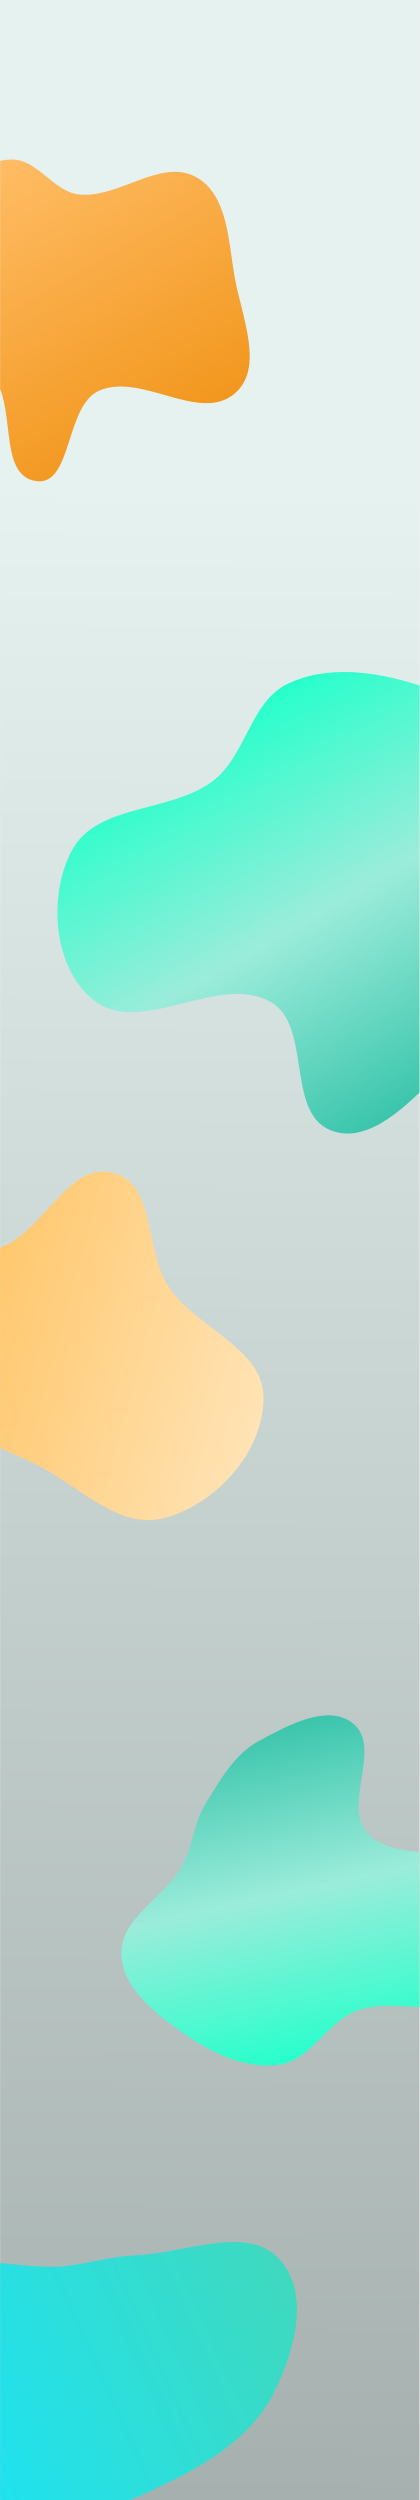
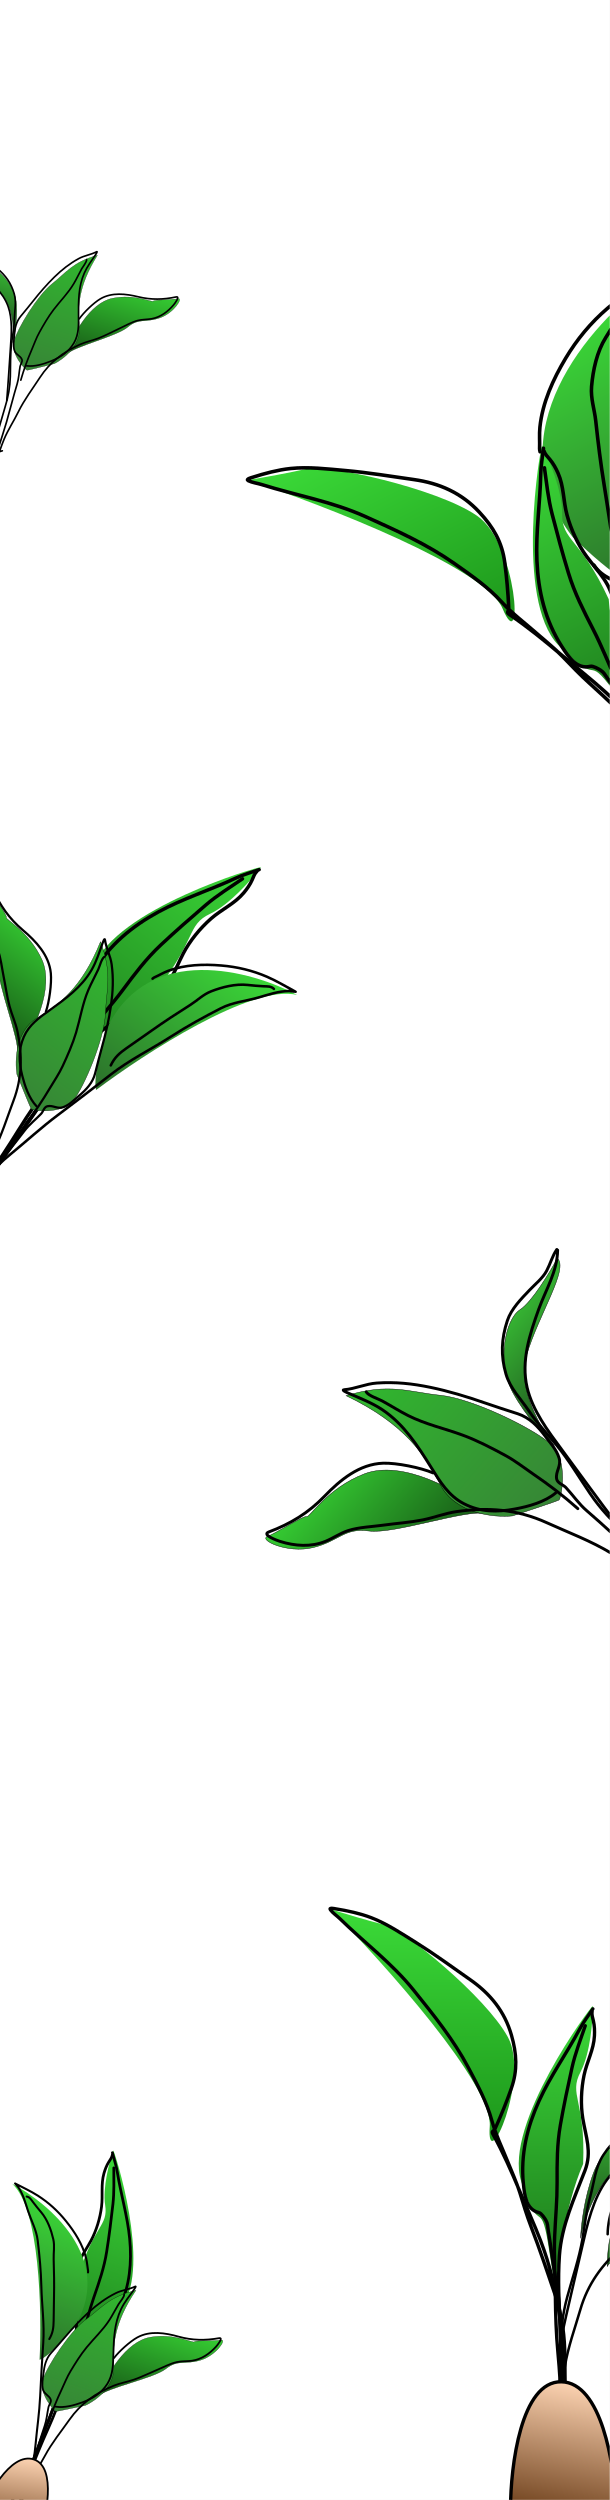
- <svg xmlns="http://www.w3.org/2000/svg" width="1442" height="8592" viewBox="0 0 1442 8592" fill="none">
-   <g id="Frame 34" clip-path="url(#clip0_61_839)">
-     <rect width="1441.07" height="8592" transform="translate(0.46582)" fill="url(#paint0_linear_61_839)" />
-     <path id="Vector" fill-rule="evenodd" clip-rule="evenodd" d="M953.581 7757.67C1067.27 7870.5 1017 8071.35 941.913 8222.61C869.35 8368.79 720.923 8463.83 566.144 8538.15C405.048 8615.5 228.104 8689.26 64.449 8643.93C-103.319 8597.46 -208.688 8456.46 -271.488 8306.14C-332.735 8159.53 -393.638 7965.59 -271.641 7839.43C-150.773 7714.45 56.32 7808.34 230.07 7787.49C312.211 7777.63 384.426 7754.22 466.565 7750.84C636.063 7743.85 843.081 7648 953.581 7757.67Z" fill="url(#paint1_linear_61_839)" />
-     <path id="Vector_2" fill-rule="evenodd" clip-rule="evenodd" d="M890.705 5982.74C989.541 5929.45 1130.25 5852.2 1215.66 5925.1C1313.73 6008.81 1174.92 6207.5 1263.65 6301.06C1373.58 6416.98 1618.81 6315.36 1710.09 6446.48C1789.18 6560.08 1744.21 6752.1 1644.39 6847.98C1540.97 6947.34 1362.33 6861.29 1227.48 6910.08C1122.96 6947.89 1069.01 7081.3 958.836 7096C843.136 7111.43 728.152 7056.63 632.716 6989.4C535.503 6920.92 418.695 6833.26 417.048 6714.35C415.327 6590.16 563.94 6522.47 624.746 6414.19C662.913 6346.22 665.014 6266.28 705.918 6199.93C756.829 6117.34 805.312 6028.78 890.705 5982.74Z" fill="url(#paint2_linear_61_839)" />
-     <path id="Vector_3" fill-rule="evenodd" clip-rule="evenodd" d="M1509.51 3685.67C1409.42 3789.67 1267.48 3939.44 1134.33 3883.7C981.437 3819.7 1073.42 3522.03 928.106 3442.3C748.061 3343.52 487.732 3564.12 324.557 3439.42C183.186 3331.38 162.91 3078.67 247.481 2922.15C335.118 2759.96 587.54 2795.21 733.485 2682.59C846.597 2595.31 860.303 2410.83 989.404 2349.63C1124.98 2285.35 1287.23 2307.33 1430.43 2352.18C1576.29 2397.88 1753.67 2459.37 1802.33 2604.28C1853.15 2755.63 1697.79 2896.79 1665.83 3053.19C1645.77 3151.36 1674.55 3250.04 1650.51 3347.32C1620.59 3468.39 1595.98 3595.82 1509.51 3685.67Z" fill="url(#paint3_linear_61_839)" />
-     <path id="Vector_4" fill-rule="evenodd" clip-rule="evenodd" d="M905.75 4807.02C903.256 4990.65 745.702 5166.18 568.915 5216.24C406.392 5262.26 270.419 5103.59 118.364 5029.97C11.31 4978.14 -98.121 4944.1 -176.982 4855.09C-281.604 4737 -444.944 4602.43 -392.037 4453.89C-338.781 4304.37 -109.932 4350.26 29.729 4274.72C162.416 4202.96 244.516 3991.62 390.251 4030.78C535.923 4069.92 496.273 4296.87 579.693 4422.49C676.334 4568.01 908.121 4632.41 905.75 4807.02Z" fill="url(#paint4_linear_61_839)" />
-     <path id="Vector_5" fill-rule="evenodd" clip-rule="evenodd" d="M340.718 1342.68C222.396 1394.59 249.586 1674.28 122.118 1653.22C-13.718 1630.77 64.433 1375.32 -35.394 1280.53C-112.401 1207.41 -268.97 1292.63 -340.394 1214.05C-408.656 1138.95 -391.963 1014.95 -365.958 916.842C-340.81 821.963 -271.786 747.481 -199.208 681.382C-130.581 618.881 -53.905 550.677 38.879 548.147C128.442 545.704 183.879 660.086 273.077 668.501C409.868 681.405 551.247 543.081 672.374 607.909C783.797 667.544 784.565 829.759 806.806 954.159C830.707 1087.84 909.98 1266.35 805.646 1353.32C684.104 1454.63 485.616 1279.11 340.718 1342.68Z" fill="url(#paint5_linear_61_839)" />
+ <svg xmlns="http://www.w3.org/2000/svg" width="1280" height="5248" viewBox="0 0 1280 5248" fill="none">
+   <g id="bg-desktop" clip-path="url(#clip0_74_1470)">
+     <rect width="1280" height="5247.73" fill="white" />
+     <path id="Vector 1142" d="M1274.69 4758.09C1274.2 4696.64 1297.09 4588.71 1358.19 4555.6C1418.45 4522.94 1477.99 4533.1 1478.72 4528.02C1479.44 4522.94 1533.9 4506.98 1548.42 4498.99C1562.94 4491.01 1549.15 4543.99 1512.12 4570.84C1475.09 4597.7 1451.13 4588.99 1427.89 4625.27C1404.66 4661.56 1289.93 4728.33 1274.69 4758.09Z" fill="url(#paint0_linear_74_1470)" stroke="black" stroke-width="0.887" />
+     <path id="Vector 1129" d="M1521.27 4447.62C1488.75 4454.72 1416.6 4466.78 1388.22 4458.27C1352.74 4447.62 1272.02 4492.86 1246.29 4560.28C1225.71 4614.21 1219.39 4675 1218.79 4698.66C1226.78 4654.89 1259.07 4560.1 1324.35 4531C1405.96 4494.64 1521.27 4480.44 1521.27 4447.62Z" fill="url(#paint1_linear_74_1470)" stroke="black" stroke-width="0.887" />
+     <path id="Vector 1136" d="M693.666 4007.65C807.799 4123.26 1034.47 4376.3 1028.08 4463.59C1020.1 4572.7 1113.24 4362.47 1066.22 4276.42C1019.21 4190.38 844.463 4048.45 808.094 4040.47C778.999 4034.08 719.686 4015.93 693.666 4007.65Z" fill="url(#paint2_linear_74_1470)" />
+     <path id="Vector 1137" d="M1244.52 4210.78C1240.08 4211.67 1057.35 4458.27 1093.72 4578.02C1130.09 4697.77 1134.53 4611.73 1150.49 4709.3C1162.97 4785.57 1165.74 4812.16 1165.59 4816.37C1168.88 4762.11 1185.15 4631.81 1224.12 4542.54C1229.44 4407.71 1193.07 4397.95 1218.79 4349.16C1239.37 4310.13 1244.52 4240.65 1244.52 4210.78Z" fill="url(#paint3_linear_74_1470)" />
+     <path id="Vector 1143" d="M1275.58 4690.1C1275.58 4669.88 1281.16 4645.63 1287.29 4626.24C1294.18 4604.4 1307.98 4585.08 1323.53 4568.12C1351.14 4538 1393.35 4530.73 1432.35 4528.48C1472.04 4526.18 1506.61 4514.82 1541.17 4495.7C1553.45 4488.9 1542.79 4516.71 1541.01 4520.89C1530.48 4545.54 1513.97 4568.03 1489.91 4580.31C1477.15 4586.82 1462.95 4590.28 1450.67 4597.82C1434.02 4608.05 1418.85 4624.74 1404.26 4637.62C1387.22 4652.66 1371.3 4669.11 1353.4 4683.15C1337.84 4695.37 1319.97 4704.8 1305.05 4717.79C1263.45 4754 1233.65 4795.12 1218.27 4848.25C1206.7 4888.2 1192.43 4926.51 1185.82 4967.81C1180.89 4998.59 1171.89 5027.93 1168.78 5059.03C1167.59 5071.02 1167.12 5082.87 1166.52 5094.88C1166.18 5101.74 1167 5098.07 1173.87 5094.07" stroke="black" stroke-width="5.322" stroke-linecap="round" />
+     <path id="Vector 1133" d="M1534.58 4436.98C1500.32 4465.59 1455.59 4471.93 1414.73 4487.44C1362.76 4507.17 1307.75 4529.64 1273.79 4576.15C1245.13 4615.39 1233.12 4668.34 1222.54 4714.72C1207.77 4779.49 1191.87 4843.88 1177.99 4908.88" stroke="black" stroke-width="5.322" stroke-linecap="round" />
+     <path id="Vector 1134" d="M1534.52 4434.7C1517.6 4436.53 1503.07 4443.98 1486.68 4447.64C1469.55 4451.46 1450.25 4447.61 1432.93 4446.71C1407.35 4445.36 1377.61 4443.15 1353.51 4453.06C1316.07 4468.46 1288.7 4490.04 1266.73 4523.53C1249.14 4550.33 1247.51 4580.58 1239.12 4610.63C1230.79 4640.46 1227.87 4670.09 1222.63 4700.45C1215.5 4741.73 1201.81 4780.99 1190.85 4821.32C1180.81 4858.32 1176.42 4894.91 1176.75 4933.31C1177.04 4966.13 1173.26 5095.05 1176.76 5127.27" stroke="black" stroke-width="5.322" stroke-linecap="round" />
+     <path id="Vector 1138" d="M1171.63 5064.98C1170.37 5035.55 1174.38 5008.03 1178.65 4979.02C1184.38 4940.16 1179.77 4900.4 1174.5 4861.72C1167.14 4807.77 1154.36 4754.5 1134.81 4703.6C1120.93 4667.48 1104.6 4632.13 1089.58 4596.45C1073.3 4557.81 1055.72 4518.04 1035.44 4481.31C1030.25 4471.92 1035.83 4476.25 1039.79 4467.51C1052.15 4440.27 1063.26 4412.66 1073.25 4384.41C1086.93 4345.7 1084.89 4311.55 1073.64 4272.24C1059.36 4222.32 1029.32 4185.34 986.941 4155.72C949.603 4129.63 912.362 4102.15 873.715 4078.04C843.643 4059.28 812.488 4038.31 779.294 4025.6C755.423 4016.45 729.116 4010.94 703.876 4006.87C703.061 4006.74 689.591 4003.7 693.484 4008.94C698.799 4016.09 707.32 4021.64 713.675 4027.87C765.199 4078.33 822.817 4121.11 868.271 4177.7C909.935 4229.57 952.302 4281.77 983.476 4340.84C1002.29 4376.49 1021.93 4412.66 1032.57 4451.74C1040.7 4481.6 1054.56 4509.07 1065.92 4537.8C1074.44 4559.34 1084.22 4580.3 1091.06 4602.46C1098.43 4626.34 1105.6 4650.52 1114.62 4673.83C1133.17 4721.84 1149.31 4770.45 1165.88 4819.13C1180.7 4862.66 1185.53 4904.72 1185.88 4950.63C1186.2 4993.17 1185.79 5035.77 1189.64 5078.19C1193.39 5119.64 1201.71 5160.68 1209.04 5201.61" stroke="black" stroke-width="7.096" stroke-linecap="round" />
+     <path id="Vector 1139" d="M1244.52 4216.99C1235.03 4231.52 1224.94 4244.26 1216.66 4259.77C1189.55 4310.57 1155.64 4357.55 1131.71 4410.07C1106.41 4465.62 1092.57 4523.41 1098.72 4584.42C1101.1 4608 1104.38 4638.65 1131.42 4644.64C1136.38 4645.75 1143.68 4656.78 1145.84 4660.61C1150.19 4668.33 1149.27 4672.2 1150.68 4680.82C1156.77 4717.99 1161.17 4755.52 1168.06 4792.58C1177.51 4843.36 1174.95 4895.88 1178.34 4947.32C1179.75 4968.82 1179.96 4990.18 1180.61 5011.68C1180.91 5021.51 1181.85 5031.32 1182.29 5041.15C1182.46 5045.01 1183.12 5053.57 1182.29 5057.71C1180.48 5066.74 1174.28 5064.54 1168.06 5068.55" stroke="black" stroke-width="7.096" stroke-linecap="round" />
+     <path id="Vector 1140" d="M1242.9 4222.31C1241.82 4229.4 1244.09 4235.56 1245.68 4242.42C1248.05 4252.7 1248.37 4263.05 1247.86 4273.57C1246.44 4302.9 1231.88 4328.08 1226.03 4356.36C1220.08 4385.17 1218.59 4418.11 1223.45 4447.23C1229.97 4486.22 1242.9 4517.2 1228.02 4556.24C1205.6 4615.03 1178.78 4671.4 1174.35 4735.12C1170.82 4785.78 1173.56 4834.87 1176.04 4885.43C1178.61 4937.96 1176.29 4990.01 1182.29 5042.43C1187.69 5089.67 1195.61 5136.95 1210.76 5182.09" stroke="black" stroke-width="7.096" stroke-linecap="round" />
+     <path id="Vector 1141" d="M1228.55 4252.47C1218.6 4281.71 1207.42 4310.37 1200.7 4340.59C1191.88 4380.24 1183.5 4420.25 1176.43 4460.24C1169.17 4501.26 1169.3 4540.35 1169.47 4581.66C1169.62 4619.39 1165.95 4656.22 1164.39 4693.83C1162.64 4736.09 1165.25 4778.42 1165.79 4820.67C1166.29 4860.32 1167.41 4898.7 1171.16 4938.16C1174.84 4976.89 1177.03 5016.06 1178.42 5054.95C1179.18 5076.26 1182.89 5097.02 1180.21 5118.23" stroke="black" stroke-width="7.096" stroke-linecap="round" />
+     <path id="Vector 1162" d="M1071.63 5265.36C1071.96 5176.32 1093.73 4998.57 1178.23 4999.83C1262.72 5001.09 1289.87 5173.77 1292.88 5259.95C1250.7 5282.57 1147.39 5315.33 1071.63 5265.36Z" fill="url(#paint4_linear_74_1470)" stroke="black" stroke-width="7.096" />
+     <path id="Vector 1162_2" d="M237.648 4514.15C240.861 4516.03 317.141 4756.64 256.872 4840.07C196.602 4923.51 216.131 4855.4 177.653 4927.03C147.576 4983.03 138.321 5002.97 137.317 5006.28C149.251 4963.2 171.391 4857.5 164.921 4777.65C196.788 4671.35 227.683 4673.48 220.703 4628.66C215.118 4592.8 229.673 4537.38 237.648 4514.15Z" fill="url(#paint5_linear_74_1470)" />
+     <path id="Vector 1163" d="M235.993 4518.98C239.498 4532.81 243.941 4545.42 246.236 4559.69C253.756 4606.44 267.589 4652.05 272.174 4699.29C277.023 4749.25 272.353 4797.9 251.275 4843.72C243.13 4861.43 232.388 4884.39 209.76 4881.83C205.604 4881.36 196.981 4888 194.278 4890.4C188.832 4895.24 188.516 4898.5 185.118 4904.82C170.449 4932.11 157.005 4960.13 141.746 4987.12C120.84 5024.09 108.803 5065.63 92.431 5104.74C85.591 5121.08 79.728 5137.64 73.476 5154.19C70.619 5161.76 67.261 5169.14 64.3 5176.67C63.137 5179.62 60.339 5186.1 59.878 5189.55C58.874 5197.06 64.283 5197 68.047 5201.78" stroke="black" stroke-width="5.836" stroke-linecap="round" />
+     <path id="Vector 1164" d="M235.831 4523.55C234.78 4529.35 231.367 4533.54 228.301 4538.45C223.707 4545.81 220.696 4553.78 218.286 4562.09C211.56 4585.29 216.155 4608.76 213.152 4632.32C210.093 4656.32 202.449 4682.35 190.89 4703.69C175.408 4732.28 157.078 4752.93 158.229 4787.27C159.963 4838.98 165.77 4889.99 152.201 4940.74C141.415 4981.09 126.179 5018.54 110.75 5057.21C94.718 5097.38 82.622 5138.49 63.959 5177.66C47.141 5212.97 28.35 5247.63 4.516 5278.69" stroke="black" stroke-width="5.836" stroke-linecap="round" />
+     <path id="Vector 1165" d="M238.935 4550.84C238.87 4576.25 239.909 4601.52 237.068 4626.82C233.339 4660.02 229.17 4693.38 223.992 4726.37C218.681 4760.22 208.147 4790.59 196.98 4822.68C186.785 4851.98 179.802 4881.61 170.973 4911.28C161.048 4944.63 147.713 4976.85 136.014 5009.58C125.037 5040.28 113.914 5069.83 100.461 5099.53C87.256 5128.67 75.088 5158.56 63.622 5188.43C57.338 5204.81 48.915 5219.96 45.331 5237.17" stroke="black" stroke-width="5.836" stroke-linecap="round" />
+     <path id="Vector 1166" d="M207.668 5029.27C222.255 4985.66 264.67 4914.84 315.93 4906.25C366.494 4897.77 406.141 4919.42 407.889 4916.01C409.637 4912.59 452.037 4914.51 464.248 4912.39C476.46 4910.27 453.829 4944.41 421.111 4954.42C388.393 4964.43 373.56 4952.45 348.308 4972.48C323.056 4992.52 225.683 5011.91 207.668 5029.27Z" fill="url(#paint6_linear_74_1470)" stroke="black" stroke-width="0.543" />
+     <path id="Vector 1167" d="M285.312 4807.83C238.318 4877.81 236.692 4925.03 239.057 4967.64C241.423 5010.24 200.286 5039.87 179.421 5049.36C159.978 5053.59 120.404 5062.05 117.657 5062.03C114.222 5062 81.069 5024.78 89.917 4995.66C98.764 4966.55 147.507 4893.14 180.525 4868.88C213.543 4844.62 229.037 4821.23 285.312 4807.83Z" fill="url(#paint7_linear_74_1470)" stroke="black" stroke-width="0.543" />
+     <path id="Vector 1168" d="M25.6 4584.31C102.973 4624.85 238.209 4740.33 160.177 4877.97C116.394 4934.59 90.536 4952.05 83.079 4953.7C88.112 4852.08 83.662 4635.94 25.6 4584.31Z" fill="url(#paint8_linear_74_1470)" />
+     <path id="Vector 1169" d="M239.387 4949.95C249.564 4936.18 273.255 4914.88 288.365 4906.66C315.188 4892.07 346.79 4897.18 374.912 4905.05C403.528 4913.06 430.725 4913.42 459.793 4908.29C470.127 4906.47 455.842 4923.53 453.566 4926.06C440.142 4940.93 423.011 4952.82 403.022 4955.66C392.421 4957.16 381.541 4956.17 371.036 4958.52C356.781 4961.71 342.004 4969.82 328.563 4975.39C312.865 4981.88 297.625 4989.64 281.56 4995.23C267.591 5000.08 252.67 5002.41 238.971 5007.97C200.774 5023.47 169.726 5045.31 145.962 5079.13C128.089 5104.57 108.703 5128.19 94.004 5155.77C83.048 5176.33 69.57 5194.89 59.823 5216.12C56.067 5224.3 52.864 5232.57 49.526 5240.91C47.617 5245.68 49.088 5243.29 54.915 5242.12" stroke="black" stroke-width="3.801" stroke-linecap="round" />
+     <path id="Vector 1170" d="M116.726 5052.06C134.628 5055.05 155.458 5049.34 172.178 5043.28C194.206 5035.3 212.437 5024.48 225.268 5004.22C237.19 4985.41 237.373 4964.41 237.953 4942.94C238.847 4909.81 239.813 4877.33 254.384 4846.95C261.309 4832.52 272.104 4818.97 281.579 4806.02C282.379 4804.93 287.258 4798.12 283.695 4799.86C270.84 4806.14 256.152 4807.24 243.061 4813.78C221.751 4824.45 204.209 4837.48 186.569 4853.46C168.912 4869.46 151.85 4887.95 136.467 4906.12C126.902 4917.41 116.936 4928.49 107.126 4939.55C96.378 4951.67 92.985 4966.65 91.267 4982.4C90.04 4993.64 87.407 5004.59 90.185 5015.84C92.673 5025.9 103.085 5028.12 106.442 5037.05C108.462 5042.42 102.934 5047.81 101.876 5052.58C98.98 5065.62 98.126 5079.48 93.794 5092.1C84.099 5120.34 76.063 5149.21 66.676 5177.58C53.776 5216.58 37.798 5255.01 27.654 5294.77" stroke="black" stroke-width="3.801" stroke-linecap="round" />
+     <path id="Vector 1171" d="M260.684 4816.71C260.491 4822.69 251.92 4831.99 248.823 4837.13C242.263 4848.03 236.476 4859.61 229.597 4870.28C216.085 4891.23 197.723 4908.2 181.974 4927.42C169.308 4942.87 158.345 4960.49 148.037 4977.58C140.51 4990.06 135.523 5003.08 129.353 5016.21C118.904 5038.43 109.846 5060.45 102.357 5083.87" stroke="black" stroke-width="3.801" stroke-linecap="round" />
+     <path id="Vector 1172" d="M184.764 4770.24C184.288 4772.52 185.259 4768.72 184.87 4766.58C183.313 4757.98 182.923 4749.17 180.825 4740.68C173.633 4711.57 156.859 4685.29 138.324 4662.27C121.48 4641.34 102.06 4623.58 79.347 4609.08C63.992 4599.29 47.671 4591.98 31.64 4583.51C31.19 4583.28 37.437 4589.9 38.509 4591.49C48.633 4606.49 53.155 4623.65 58.666 4640.6C65.458 4661.48 76.376 4680.81 79.101 4702.88C83.033 4734.75 86 4767 86.801 4799.09C87.798 4839.03 93.543 4878.9 90.772 4918.84C88.193 4956.02 86.043 4993.19 84.295 5030.42C82.682 5064.8 77.593 5098.8 74.481 5133.05C71.049 5170.84 61.358 5209.89 47.454 5245.17C39.528 5265.27 31.138 5286.39 20.228 5305.07C18.532 5307.97 9.032 5317.92 16.029 5315.43" stroke="black" stroke-width="4.344" stroke-linecap="round" />
+     <path id="Vector 1173" d="M56.046 4611.03C62.609 4612.1 65.563 4617.73 69.346 4622.75C74.838 4630.04 80.576 4637.07 86.487 4644.03C99.502 4659.34 107.425 4681.16 111.838 4700.45C115.113 4714.77 112.202 4728.23 112.648 4742.57C113.464 4768.79 113.964 4794.6 113.374 4820.82C112.992 4837.82 112.874 4854.84 112.601 4871.85C112.361 4886.82 111.023 4897.28 103.484 4910.18" stroke="black" stroke-width="4.344" stroke-linecap="round" />
+     <path id="Vector 1174" d="M79.777 5337.74C97.288 5286.12 120.017 5178.88 70.844 5162.81C21.671 5146.74 -28.376 5241.33 -47.253 5290.63C-27.325 5312.11 25.981 5351.62 79.777 5337.74Z" fill="url(#paint9_linear_74_1470)" stroke="black" stroke-width="3.801" />
+     <path id="Vector 1162_3" d="M1361.55 591.656C1238.81 679.703 1035.02 910.031 1201.79 1126.96C1290.41 1213.38 1338.89 1237.05 1352.06 1238.08C1318.97 1065.27 1274.55 694.049 1361.55 591.656Z" fill="url(#paint10_linear_74_1470)" />
+     <path id="Vector 1163_2" d="M520.607 1007.67C683.79 1062.01 1019.12 1192.03 1054.98 1277.47C1099.8 1384.26 1086.81 1141.18 1001.16 1082.54C915.506 1023.9 682.494 973.817 644.342 983.734C613.82 991.669 549.135 1003 520.607 1007.67Z" fill="url(#paint11_linear_74_1470)" />
+     <path id="Vector 1164_2" d="M1137.92 935.038C1134.16 938.004 1080.05 1258.4 1171.83 1353.96C1263.61 1449.51 1226.51 1366.19 1288.4 1450.61C1336.78 1516.59 1352.15 1540.36 1354.02 1544.41C1331.09 1491.62 1283.92 1360.85 1277.86 1257.9C1218.18 1128.11 1179.18 1136.35 1180.04 1077.97C1180.74 1031.26 1152.25 963.221 1137.92 935.038Z" fill="url(#paint12_linear_74_1470)" />
+     <path id="Vector 1165_2" d="M1479.02 1776.12C1463.71 1748.95 1454.29 1721.06 1444.4 1691.63C1431.16 1652.2 1407.73 1616.9 1384.19 1582.92C1351.36 1535.54 1313.73 1491.41 1270.86 1452.76C1240.44 1425.33 1208.06 1399.8 1176.76 1373.34C1142.86 1344.68 1107.19 1315.59 1070.42 1290.67C1061.02 1284.29 1068.36 1285.7 1067.91 1275.55C1066.5 1243.91 1063.74 1212.53 1059.61 1181.08C1053.94 1137.97 1035.63 1106.73 1006.15 1075.03C968.718 1034.77 922.627 1014.29 868.42 1006.67C820.664 999.967 772.335 991.907 724.295 987.701C686.915 984.429 647.453 979.591 610.026 983.519C583.111 986.345 555.637 993.76 529.867 1002.03C529.035 1002.3 514.867 1005.9 521.054 1008.97C529.498 1013.17 540.206 1014.32 549.189 1017.15C622.027 1040.04 696.931 1052.77 766.98 1084.36C831.189 1113.32 896.219 1142.25 953.983 1183.04C988.841 1207.65 1024.73 1232.36 1053.52 1264.14C1075.52 1288.41 1101.79 1307.68 1126.3 1329.34C1144.67 1345.58 1163.96 1360.66 1181.05 1378.3C1199.46 1397.31 1217.83 1416.67 1237.52 1434.35C1278.07 1470.75 1316.62 1508.88 1355.63 1546.87C1390.5 1580.84 1415.23 1618.21 1437.6 1661.37C1458.32 1701.36 1478.37 1741.75 1502.35 1779.94C1525.79 1817.26 1553.33 1851.99 1579.88 1887.1" stroke="black" stroke-width="7.513" stroke-linecap="round" />
+     <path id="Vector 1166_2" d="M1140.9 940.897C1138.91 959.157 1135.5 976.023 1135.13 994.63C1133.93 1055.58 1124.47 1116.19 1127.09 1177.23C1129.87 1241.79 1144.54 1302.97 1179.62 1357.6C1193.18 1378.71 1210.99 1406.06 1239.37 1398.74C1244.59 1397.4 1256.77 1404.31 1260.64 1406.89C1268.45 1412.09 1269.44 1416.19 1274.91 1423.63C1298.5 1455.79 1320.66 1489.1 1344.94 1520.77C1378.22 1564.15 1401.01 1614.94 1428.89 1661.86C1440.54 1681.47 1450.98 1701.53 1461.92 1721.51C1466.92 1730.64 1472.52 1739.45 1477.64 1748.51C1479.66 1752.08 1484.38 1759.83 1485.59 1764.14C1488.21 1773.53 1481.31 1774.43 1477.37 1781.2" stroke="black" stroke-width="7.513" stroke-linecap="round" />
+     <path id="Vector 1167_2" d="M1141.92 946.698C1144.3 953.899 1149.4 958.626 1154.19 964.34C1161.37 972.902 1166.63 982.52 1171.2 992.684C1183.93 1021.05 1182.28 1051.79 1190.33 1081.29C1198.53 1111.33 1212.94 1143.14 1231.5 1168.28C1256.36 1201.95 1283.43 1224.98 1288.11 1268.96C1295.17 1335.2 1296.91 1401.26 1323.31 1463.53C1344.29 1513.03 1370.42 1558.04 1397.02 1604.56C1424.66 1652.89 1447.45 1703.13 1478.26 1749.73C1506.02 1791.71 1536.19 1832.53 1572.14 1867.86" stroke="black" stroke-width="7.513" stroke-linecap="round" />
+     <path id="Vector 1168_2" d="M1142.86 982.044C1147.49 1014.41 1150.7 1046.82 1158.85 1078.56C1169.56 1120.22 1180.85 1161.99 1193.37 1203.12C1206.2 1245.32 1225.07 1282.14 1245.06 1321.05C1263.31 1356.57 1277.52 1393.1 1294.09 1429.33C1312.72 1470.06 1335.5 1508.75 1356.28 1548.37C1375.77 1585.54 1395.25 1621.22 1417.72 1656.66C1439.78 1691.45 1460.65 1727.36 1480.62 1763.39C1491.56 1783.14 1505.02 1800.95 1512.67 1822.25" stroke="black" stroke-width="7.513" stroke-linecap="round" />
+     <path id="Vector 1169_2" d="M1133.75 948.388C1135.11 952.175 1132.54 945.904 1132.69 942.137C1133.28 927.048 1131.83 911.867 1133.38 896.814C1138.68 845.231 1161.08 796.186 1187.28 752.295C1211.09 712.407 1240.07 677.308 1275.47 647.021C1299.41 626.545 1325.6 610.101 1351.02 591.745C1351.73 591.23 1342.63 604.079 1341.17 607.056C1327.45 635.178 1323.84 665.66 1318.48 696.006C1311.88 733.405 1297.83 769.13 1298.48 807.592C1299.42 863.109 1302.1 919.053 1308.46 974.203C1316.37 1042.84 1316.13 1112.51 1330.5 1180.24C1343.86 1243.28 1356.49 1306.41 1368.45 1369.75C1379.49 1428.24 1396.4 1485.24 1409.97 1543.16C1424.95 1607.03 1450.95 1671.57 1483.25 1728.64C1501.67 1761.17 1521.12 1795.31 1544.3 1824.67C1547.9 1829.23 1566.57 1843.99 1553.99 1841.41" stroke="black" stroke-width="7.513" stroke-linecap="round" />
+     <path id="Vector 1170_2" d="M1246.71 1186.29C1255.23 1199.53 1268.07 1209 1282.3 1215.88C1296.01 1222.51 1310.85 1227.38 1325.34 1232.04C1328.97 1233.21 1343.23 1234.11 1338.94 1238.43" stroke="black" stroke-width="7.513" stroke-linecap="round" />
+     <path id="Vector 1171_2" d="M1315.85 644.74C1304.87 648.154 1301.16 658.507 1295.89 668.015C1288.24 681.82 1280.11 695.252 1271.66 708.585C1253.06 737.944 1244.75 777.213 1241.83 811.315C1239.67 836.619 1247.9 858.97 1250.59 883.642C1255.51 928.743 1260.86 973.056 1268.19 1017.82C1272.94 1046.84 1277.24 1075.96 1281.8 1105.02C1285.81 1130.61 1290.62 1148.19 1306.64 1168.47" stroke="black" stroke-width="7.513" stroke-linecap="round" />
+     <path id="Vector 1162_4" d="M547.888 1820.38C543.7 1818.37 241.582 1908.08 197.566 2028.81C153.55 2149.55 210.268 2081.65 163.184 2171.6C126.379 2241.91 112.251 2265.44 109.525 2268.81C145.7 2226.29 239.435 2129.37 326.492 2080.12C414.033 1972.73 390.198 1942.28 441.41 1918.1C482.379 1898.76 529.466 1844.9 547.888 1820.38Z" fill="url(#paint13_linear_74_1470)" />
+     <path id="Vector 1163_3" d="M544.058 1825.48C527.307 1831.54 511.166 1835.78 494.805 1843.41C441.217 1868.39 384.395 1886.03 332.354 1914.39C277.319 1944.37 230.31 1983.28 197.719 2037.16C185.126 2057.98 168.917 2085.16 187.41 2106.76C190.806 2110.73 189.989 2124.29 189.399 2128.76C188.209 2137.78 185.061 2140.39 180.908 2148.33C162.983 2182.61 143.437 2216.13 126.233 2250.81C102.662 2298.31 68.164 2339.85 39.212 2384.16C27.116 2402.68 14.106 2420.34 1.376 2438.4C-4.443 2446.65 -9.717 2455.29 -15.425 2463.62C-17.666 2466.9 -22.401 2474.33 -25.639 2477.22C-32.697 2483.51 -36.423 2477.88 -44.003 2477.34" stroke="black" stroke-width="7.287" stroke-linecap="round" />
+     <path id="Vector 1164_3" d="M539.444 1828.85C534.189 1833.99 532.252 1840.46 529.321 1847.07C524.93 1856.97 518.803 1865.66 511.9 1873.98C492.64 1897.18 465.161 1908.87 442.914 1928.48C420.251 1948.45 398.707 1974.58 384.741 2001.48C366.036 2037.51 357.539 2070.91 321.243 2093.78C266.578 2128.21 209.789 2157.94 166.839 2207.51C132.693 2246.93 104.657 2288.91 75.505 2331.94C45.216 2376.64 11.198 2417.94 -16.217 2464.67C-40.922 2506.78 -63.584 2550.48 -78.998 2596.88" stroke="black" stroke-width="7.287" stroke-linecap="round" />
+     <path id="Vector 1165_3" d="M509.062 1844.76C482.854 1862.62 456.005 1879.25 431.846 1899.9C400.142 1927.02 368.585 1954.69 338.113 1983.15C306.851 2012.35 282.841 2044.51 257.494 2078.53C234.352 2109.59 208.618 2137.57 184.141 2167.47C156.628 2201.09 132.665 2237.44 107.036 2272.46C82.99 2305.31 60.238 2337.51 38.973 2372.21C18.1 2406.28 -4.265 2439.79 -27.113 2472.56C-39.635 2490.53 -49.396 2509.85 -64.676 2525.61" stroke="black" stroke-width="7.287" stroke-linecap="round" />
+     <path id="Vector 1166_3" d="M36.494 2212.2C71.341 2166.58 114.827 2073.13 87.802 2014.13C61.144 1955.93 10.996 1930.12 13.305 1925.92C15.614 1921.72 -16.076 1879.25 -22.436 1865.14C-28.796 1851.03 -48.231 1898.34 -35.659 1939.16C-23.087 1979.99 -0.313 1986.93 -3.334 2027.06C-6.355 2067.2 41.811 2181.42 36.494 2212.2Z" fill="url(#paint14_linear_74_1470)" stroke="black" stroke-width="0.678" />
+     <path id="Vector 1167_3" d="M210.974 1976.83C171.558 2074.43 123.902 2109.18 78.206 2136.58C32.51 2163.98 30.705 2227.25 35.515 2255.46C44.76 2278.52 63.736 2325.35 65.686 2328.17C68.123 2331.7 129.814 2339.9 153.708 2310.36C177.601 2280.82 219.327 2179.02 221.273 2127.9C223.22 2076.78 236.539 2044.39 210.974 1976.83Z" fill="url(#paint15_linear_74_1470)" stroke="black" stroke-width="0.678" />
+     <path id="Vector 1168_3" d="M623.909 2088.69C527.817 2037.11 313.732 1978.23 226.13 2155.3C198.278 2240.21 198.35 2279.17 201.867 2288.03C303.369 2211.65 529.879 2064.84 623.909 2088.69Z" fill="url(#paint16_linear_74_1470)" />
+     <path id="Vector 1169_3" d="M96.253 2123.85C103.352 2103.69 108.78 2064.28 106.69 2042.91C102.979 2004.97 75.564 1975.88 47.729 1952.33C19.403 1928.37 -0.017 1900.51 -15.079 1866.87C-20.434 1854.91 -28.066 1881.63 -29.079 1885.75C-35.05 1910.05 -35.335 1936.08 -24.266 1958.73C-18.396 1970.74 -9.747 1981.29 -4.818 1993.79C1.87 2010.76 3.833 2031.71 7.499 2049.5C11.781 2070.28 14.434 2091.47 19.915 2111.98C24.681 2129.82 32.724 2146.87 36.574 2164.93C47.311 2215.26 46.49 2262.65 28.18 2310.9C14.409 2347.19 3.578 2383.77 -14.636 2418.29C-28.212 2444.01 -37.953 2470.94 -53.069 2495.89C-58.894 2505.5 -65.193 2514.6 -71.477 2523.89C-75.069 2529.21 -73.627 2526.01 -76.505 2519.17" stroke="black" stroke-width="4.746" stroke-linecap="round" />
+     <path id="Vector 1170_3" d="M76.64 2322.15C61.009 2305.75 52.32 2280.22 46.868 2258.7C39.685 2230.34 38.105 2203.91 50.049 2176.46C61.148 2150.96 82.72 2136.06 104.508 2120.42C138.117 2096.3 171.008 2072.55 192.201 2036.21C202.272 2018.94 208.709 1998.29 215.457 1979.43C216.027 1977.83 219.65 1968.02 220.345 1972.92C222.855 1990.61 232.012 2006.56 234.414 2024.68C238.323 2054.17 237.142 2081.43 232.976 2110.86C228.806 2140.31 221.652 2170.9 213.652 2199.52C208.678 2217.32 204.21 2235.38 199.65 2253.27C194.653 2272.86 181.548 2286.86 166.474 2299.67C155.71 2308.82 146.236 2319.21 132.671 2324.21C120.522 2328.69 110.939 2319.48 99.361 2322.27C92.397 2323.94 90.692 2333.43 86.509 2337.86C75.056 2349.99 61.33 2360.59 51.324 2373.9C28.929 2403.7 4.716 2432.23 -18.035 2461.81C-49.303 2502.46 -77.834 2545.89 -111.821 2584.23" stroke="black" stroke-width="4.746" stroke-linecap="round" />
+     <path id="Vector 1171_3" d="M219.045 2008.51C212.994 2012.9 209.392 2028.27 206.243 2035.07C199.573 2049.49 191.661 2063.58 185.455 2078.16C173.265 2106.8 168.582 2137.67 159.758 2167.41C152.661 2191.32 142.13 2214.99 131.682 2237.62C124.053 2254.14 114.089 2268.42 104.85 2283.99C89.201 2310.35 72.787 2335.14 53.823 2359.29" stroke="black" stroke-width="4.746" stroke-linecap="round" />
+     <path id="Vector 1172_2" d="M320.252 2054.43C318.23 2056.51 321.477 2052.85 323.966 2051.75C333.937 2047.34 343.315 2041.57 353.565 2037.79C388.688 2024.83 427.601 2023.76 464.38 2026.79C497.805 2029.54 529.768 2037.17 560.656 2050.49C581.539 2059.5 600.524 2071.25 620.501 2081.89C621.062 2082.19 609.84 2080.37 607.448 2080.38C584.855 2080.42 563.948 2087.77 542.574 2093.94C516.233 2101.55 488.61 2103.8 463.885 2116.45C428.196 2134.71 392.785 2154.23 359.056 2175.88C317.079 2202.83 271.842 2224.82 232.504 2255.66C195.89 2284.37 158.982 2312.62 121.727 2340.51C87.322 2366.26 55.745 2395.34 22.519 2422.55C-14.127 2452.56 -47.698 2489.93 -74.42 2529.01C-89.652 2551.29 -105.602 2574.76 -117.258 2599.11C-119.07 2602.9 -122.706 2619.69 -125.03 2610.71" stroke="black" stroke-width="5.424" stroke-linecap="round" />
+     <path id="Vector 1173_2" d="M574.971 2075.94C569.267 2069.9 561.379 2070.8 553.541 2070.4C542.16 2069.83 530.868 2068.83 519.54 2067.59C494.596 2064.87 466.498 2071.96 443.466 2080.91C426.377 2087.56 414.503 2099.99 399.366 2109.58C371.693 2127.1 344.672 2144.66 317.984 2163.64C300.678 2175.95 283.17 2187.99 265.783 2200.19C250.476 2210.92 240.605 2219.63 232.555 2236.46" stroke="black" stroke-width="5.424" stroke-linecap="round" />
+     <path id="Vector 1162_5" d="M1019.49 3177.32C962.831 3128.02 844.449 3063.45 765.164 3093.81C686.954 3123.77 649.071 3187.09 643.778 3183.72C638.485 3180.36 580.387 3218.19 561.436 3225.32C542.485 3232.45 602.63 3261.77 656.985 3248.76C711.34 3235.75 722.297 3206.59 774.447 3213.88C826.598 3221.17 979.748 3167.81 1019.49 3177.32Z" fill="url(#paint17_linear_74_1470)" stroke="black" stroke-width="0.887" />
+     <path id="Vector 1163_4" d="M726.737 2929.88C850.876 2989.49 892.273 3054.6 924.241 3116.55C956.208 3178.5 1038.67 3186.13 1075.9 3182.21C1106.78 3172.06 1169.5 3151.19 1173.35 3148.88C1178.16 3145.99 1194 3066.13 1157.43 3032.47C1120.85 2998.81 991.422 2935.84 924.84 2929.03C858.258 2922.23 817.07 2902.14 726.737 2929.88Z" fill="url(#paint18_linear_74_1470)" stroke="black" stroke-width="0.887" />
+     <path id="Vector 1164_4" d="M1169.98 2641.45C1154.21 2670.77 1116.44 2733.41 1091.51 2749.43C1060.34 2769.46 1042.19 2860.19 1076.66 2923.59C1104.24 2974.3 1146.3 3018.65 1163.88 3034.48C1135.83 2999.96 1084.84 2913.77 1105.21 2845.26C1130.67 2759.62 1194.9 2662.8 1169.98 2641.45Z" fill="url(#paint19_linear_74_1470)" stroke="black" stroke-width="0.887" />
+     <path id="Vector 1165_4" d="M909.127 3091.93C883.396 3080.98 832.391 3070.6 804.31 3071.55C754.462 3073.23 714.2 3106.6 681.131 3140.98C647.48 3175.96 609.485 3199 564.315 3215.86C548.256 3221.85 582.504 3234.05 587.799 3235.71C619.02 3245.53 652.983 3248.08 683.477 3235.51C699.649 3228.85 714.143 3218.44 730.88 3213.05C753.591 3205.73 781.119 3204.91 804.65 3201.61C832.132 3197.75 860.017 3196.05 887.26 3190.61C910.949 3185.87 933.888 3176.79 957.778 3173.27C1024.39 3163.45 1086.19 3168.48 1147.67 3196.41C1193.9 3217.41 1240.76 3234.61 1284.31 3261.26C1316.76 3281.14 1351.11 3296.1 1382.42 3317.92C1394.49 3326.32 1405.84 3335.31 1417.46 3344.29C1424.09 3349.42 1420.04 3347.27 1410.87 3350.46" stroke="black" stroke-width="6.209" stroke-linecap="round" />
+     <path id="Vector 1166_4" d="M1166.4 3134.08C1143.68 3153.12 1109.62 3162.33 1081.07 3167.66C1043.44 3174.67 1008.81 3174.53 973.966 3156.64C941.591 3140.03 923.941 3110.62 905.336 3080.87C876.638 3034.97 848.373 2990.05 802.693 2959.35C780.985 2944.76 754.565 2934.63 730.498 2924.25C728.465 2923.37 715.955 2917.82 722.413 2917.32C745.717 2915.52 767.303 2904.89 791.157 2903.27C829.991 2900.63 865.482 2904.44 903.559 2912.33C941.674 2920.23 981.009 2932.13 1017.71 2944.96C1040.54 2952.94 1063.74 2960.28 1086.72 2967.72C1111.89 2975.88 1129.07 2994.16 1144.54 3014.91C1155.58 3029.73 1168.36 3042.96 1173.76 3061.09C1178.6 3077.33 1165.78 3089.07 1168.45 3104.42C1170.05 3113.65 1182.3 3116.67 1187.74 3122.5C1202.62 3138.47 1215.3 3157.27 1231.86 3171.44C1268.9 3203.17 1304.13 3237.16 1340.85 3269.34C1391.32 3313.55 1445.65 3354.42 1492.87 3402" stroke="black" stroke-width="6.209" stroke-linecap="round" />
+     <path id="Vector 1167_4" d="M768.767 2921.99C773.997 2930.25 793.763 2936.24 802.385 2940.92C820.65 2950.83 838.388 2962.33 856.908 2971.65C893.287 2989.96 933.201 2998.64 971.289 3012.65C1001.92 3023.91 1031.95 3039.63 1060.62 3055.16C1081.56 3066.5 1099.37 3080.7 1118.92 3094.06C1152.04 3116.69 1183.04 3140.19 1212.98 3166.96" stroke="black" stroke-width="6.209" stroke-linecap="round" />
+     <path id="Vector 1168_4" d="M1170.55 2624.42C1169.99 2669.06 1145.71 2707.16 1130.91 2748.27C1112.09 2800.58 1093.37 2856.98 1106.6 2913.02C1117.77 2960.31 1150.17 3003.89 1178.51 3042.09C1218.1 3095.45 1256.67 3149.4 1297.01 3202.23" stroke="black" stroke-width="6.209" stroke-linecap="round" />
+     <path id="Vector 1169_4" d="M1168.77 2622.98C1159.16 2637.03 1155.37 2652.91 1147.48 2667.73C1139.24 2683.24 1123.77 2695.39 1111.81 2707.96C1094.15 2726.51 1073.13 2747.65 1064.97 2772.41C1052.31 2810.86 1050.9 2845.69 1062.04 2884.16C1070.96 2914.95 1092.87 2935.87 1110.24 2961.79C1127.48 2987.52 1148.09 3009.01 1167.73 3032.74C1194.44 3065.01 1215.36 3100.95 1238.87 3135.5C1260.43 3167.2 1285.37 3194.33 1314.75 3219.06C1339.87 3240.19 1435.32 3326.92 1462.07 3345.22" stroke="black" stroke-width="6.209" stroke-linecap="round" />
+     <path id="Vector 1174_2" d="M139.607 743.868C151.715 702.937 188.75 635.844 236.027 626.195C282.662 616.677 320.153 635.467 321.663 632.238C323.173 629.009 362.574 629.409 373.834 627.04C385.094 624.671 365.214 657.088 335.187 667.445C305.159 677.802 291.005 667.17 268.232 686.587C245.46 706.003 155.754 727.177 139.607 743.868Z" fill="url(#paint20_linear_74_1470)" stroke="black" stroke-width="0.504" />
+     <path id="Vector 1175" d="M204.399 535.881C163.088 602.351 163.123 646.205 166.712 685.66C170.3 725.115 133.103 753.947 114.056 763.431C96.155 767.994 59.716 777.138 57.166 777.205C53.979 777.288 22.003 743.842 29.259 716.541C36.516 689.24 79.337 619.541 109.177 595.953C139.016 572.364 152.627 550.159 204.399 535.881Z" fill="url(#paint21_linear_74_1470)" stroke="black" stroke-width="0.504" />
+     <path id="Vector 1176" d="M-96.126 532.933C-79.617 542.174 -42.388 560.673 -25.546 560.74C-4.494 560.825 31.907 598.78 34.736 639.69C36.999 672.419 30.378 706.518 26.785 719.476C29.687 694.363 27.82 637.48 -2.86 610.857C-41.211 577.578 -101.558 550.777 -96.126 532.933Z" fill="url(#paint22_linear_74_1470)" stroke="black" stroke-width="0.504" />
+     <path id="Vector 1177" d="M166.44 669.241C175.431 656.137 196.714 635.592 210.464 627.474C234.873 613.062 264.36 616.766 290.707 623.151C317.519 629.648 342.764 629.089 369.564 623.382C379.092 621.354 366.397 637.654 364.368 640.069C352.4 654.309 336.895 665.896 318.443 669.183C308.657 670.926 298.53 670.36 288.86 672.884C275.739 676.309 262.295 684.323 250.006 689.923C235.655 696.463 221.769 704.163 207.048 709.869C194.247 714.832 180.479 717.482 167.952 723.087C133.02 738.717 104.929 759.992 83.987 792.148C68.237 816.332 51.024 838.879 38.289 864.952C28.796 884.386 16.899 902.046 8.55 922.063C5.333 929.776 2.632 937.549 -0.193 945.398C-1.808 949.885 -0.521 947.618 4.847 946.347" stroke="black" stroke-width="3.529" stroke-linecap="round" />
+     <path id="Vector 1178" d="M55.977 767.989C72.684 770.179 91.823 764.199 107.137 758.033C127.313 749.91 143.873 739.269 155.115 720.058C165.561 702.209 165.044 682.723 164.88 662.781C164.626 632.021 164.46 601.857 176.985 573.194C182.937 559.573 192.51 546.653 200.877 534.328C201.583 533.287 205.887 526.809 202.638 528.541C190.917 534.792 177.326 536.287 165.395 542.791C145.972 553.379 130.123 566.043 114.281 581.451C98.422 596.874 83.197 614.583 69.519 631.939C61.014 642.732 52.13 653.335 43.391 663.918C33.816 675.513 31.157 689.521 30.079 704.189C29.308 714.663 27.223 724.91 30.168 735.248C32.806 744.508 42.538 746.224 45.945 754.396C47.994 759.311 43.042 764.498 42.217 768.953C39.956 781.15 39.617 794.036 36.011 805.883C27.939 832.4 21.428 859.451 13.648 886.083C2.954 922.685 -10.612 958.865 -18.724 996.084" stroke="black" stroke-width="3.529" stroke-linecap="round" />
+     <path id="Vector 1179" d="M181.84 544.928C181.857 550.487 174.209 559.39 171.504 564.265C165.774 574.592 160.784 585.522 154.751 595.643C142.9 615.524 126.42 631.874 112.436 650.214C101.191 664.962 91.595 681.668 82.591 697.865C76.016 709.692 71.815 721.935 66.52 734.311C57.553 755.27 49.869 775.996 43.687 797.973" stroke="black" stroke-width="3.529" stroke-linecap="round" />
+     <path id="Vector 1180" d="M-101.599 524.943C-87.705 546.172 -64.435 557.022 -44.789 572.214C-19.796 591.542 6.391 612.862 17.159 643.767C26.245 669.844 24.014 700.626 22.09 727.591C19.402 765.253 17.386 802.892 14.177 840.529" stroke="black" stroke-width="3.529" stroke-linecap="round" />
+     <path id="Vector 1181" d="M-101.189 523.711C-92.29 527.511 -85.626 533.964 -77.32 538.665C-68.636 543.58 -57.511 544.682 -47.94 547.055C-33.809 550.559 -17.278 554.276 -5.813 563.654C11.995 578.222 23.302 594.485 29.708 616.331C34.835 633.812 30.716 650.528 30.305 668.252C29.896 685.852 26.577 702.444 24.404 719.815C21.45 743.44 22.393 767.054 21.675 790.794C21.016 812.572 17.343 833.191 10.808 854.013C5.221 871.813 -14.056 942.526 -21.293 959.468" stroke="black" stroke-width="3.529" stroke-linecap="round" />
  </g>
  <defs>
-     <linearGradient id="paint0_linear_61_839" x1="765.568" y1="1677.49" x2="720.535" y2="8592" gradientUnits="userSpaceOnUse">
-       <stop stop-color="#E5F2F0" />
-       <stop offset="1" stop-color="#A6B1AF" />
+     <linearGradient id="paint0_linear_74_1470" x1="1414.39" y1="4498.18" x2="1414.39" y2="4758.09" gradientUnits="userSpaceOnUse">
+       <stop stop-color="#35CC32" />
+       <stop offset="1" stop-color="#175716" />
    </linearGradient>
-     <linearGradient id="paint1_linear_61_839" x1="989.993" y1="7804.21" x2="-248.315" y2="8358.61" gradientUnits="userSpaceOnUse">
-       <stop stop-color="#3FD9BE" />
-       <stop offset="0.895" stop-color="#20E2EE" />
+     <linearGradient id="paint1_linear_74_1470" x1="1370.03" y1="4447.62" x2="1370.03" y2="4698.66" gradientUnits="userSpaceOnUse">
+       <stop stop-color="#36B733" />
+       <stop offset="1" stop-color="#1C431B" />
    </linearGradient>
-     <linearGradient id="paint2_linear_61_839" x1="929.803" y1="5933.61" x2="1171.89" y2="7050.3" gradientUnits="userSpaceOnUse">
-       <stop stop-color="#3BC5AC" />
-       <stop offset="0.5" stop-color="#9BECDA" />
-       <stop offset="1" stop-color="#27FFCB" />
+     <linearGradient id="paint2_linear_74_1470" x1="886.606" y1="4007.65" x2="886.606" y2="4494.28" gradientUnits="userSpaceOnUse">
+       <stop stop-color="#3BDA38" />
+       <stop offset="0.995" stop-color="#1D961B" />
    </linearGradient>
-     <linearGradient id="paint3_linear_61_839" x1="1480.92" y1="3761.15" x2="746.521" y2="2489.14" gradientUnits="userSpaceOnUse">
-       <stop stop-color="#3BC5AC" />
-       <stop offset="0.5" stop-color="#9BECDA" />
-       <stop offset="1" stop-color="#27FFCB" />
+     <linearGradient id="paint3_linear_74_1470" x1="1166.73" y1="4210.78" x2="1166.73" y2="4816.63" gradientUnits="userSpaceOnUse">
+       <stop stop-color="#3BDA38" />
+       <stop offset="1" stop-color="#1B701A" />
    </linearGradient>
-     <linearGradient id="paint4_linear_61_839" x1="929.088" y1="4762.18" x2="-379.586" y2="4406.08" gradientUnits="userSpaceOnUse">
-       <stop stop-color="#FFE3B5" />
-       <stop offset="1" stop-color="#FFBF57" />
+     <linearGradient id="paint4_linear_74_1470" x1="1223.9" y1="5001.28" x2="1168.15" y2="5289.64" gradientUnits="userSpaceOnUse">
+       <stop stop-color="#FFD6B5" />
+       <stop offset="1" stop-color="#6C3E19" />
    </linearGradient>
-     <linearGradient id="paint5_linear_61_839" x1="527.876" y1="1516.02" x2="-26.598" y2="555.647" gradientUnits="userSpaceOnUse">
-       <stop stop-color="#F2971E" />
-       <stop offset="1" stop-color="#FFBD66" />
+     <linearGradient id="paint5_linear_74_1470" x1="298.158" y1="4534.93" x2="136.361" y2="5006.18" gradientUnits="userSpaceOnUse">
+       <stop stop-color="#3BDA38" />
+       <stop offset="1" stop-color="#1B701A" />
    </linearGradient>
-     <clipPath id="clip0_61_839">
-       <rect width="1441.07" height="8592" fill="white" transform="translate(0.46582)" />
+     <linearGradient id="paint6_linear_74_1470" x1="369.635" y1="4879.26" x2="306.486" y2="5063.19" gradientUnits="userSpaceOnUse">
+       <stop stop-color="#35CC32" />
+       <stop offset="1" stop-color="#175716" />
+     </linearGradient>
+     <linearGradient id="paint7_linear_74_1470" x1="232.802" y1="4789.8" x2="137.04" y2="5068.72" gradientUnits="userSpaceOnUse">
+       <stop stop-color="#30B82E" />
+       <stop offset="1" stop-color="#378536" />
+     </linearGradient>
+     <linearGradient id="paint8_linear_74_1470" x1="132.493" y1="4621.01" x2="25.105" y2="4933.8" gradientUnits="userSpaceOnUse">
+       <stop stop-color="#3BDA38" />
+       <stop offset="1" stop-color="#2C702B" />
+     </linearGradient>
+     <linearGradient id="paint9_linear_74_1470" x1="44.113" y1="5154.57" x2="19.063" y2="5332.62" gradientUnits="userSpaceOnUse">
+       <stop stop-color="#FFD6B5" />
+       <stop offset="1" stop-color="#6C3E19" />
+     </linearGradient>
+     <linearGradient id="paint10_linear_74_1470" x1="1187.33" y1="680.243" x2="1446.55" y2="1190.04" gradientUnits="userSpaceOnUse">
+       <stop stop-color="#3BDA38" />
+       <stop offset="1" stop-color="#2C702B" />
+     </linearGradient>
+     <linearGradient id="paint11_linear_74_1470" x1="702.684" y1="915.088" x2="936.196" y2="1374.32" gradientUnits="userSpaceOnUse">
+       <stop stop-color="#3BDA38" />
+       <stop offset="0.995" stop-color="#1D961B" />
+     </linearGradient>
+     <linearGradient id="paint12_linear_74_1470" x1="1064.51" y1="972.366" x2="1355.22" y2="1544.1" gradientUnits="userSpaceOnUse">
+       <stop stop-color="#3BDA38" />
+       <stop offset="1" stop-color="#1B701A" />
+     </linearGradient>
+     <linearGradient id="paint13_linear_74_1470" x1="484.031" y1="1772.39" x2="110.301" y2="2269.72" gradientUnits="userSpaceOnUse">
+       <stop stop-color="#3BDA38" />
+       <stop offset="1" stop-color="#1B701A" />
+     </linearGradient>
+     <linearGradient id="paint14_linear_74_1470" x1="78.074" y1="1939.72" x2="-67.792" y2="2133.83" gradientUnits="userSpaceOnUse">
+       <stop stop-color="#35CC32" />
+       <stop offset="1" stop-color="#175716" />
+     </linearGradient>
+     <linearGradient id="paint15_linear_74_1470" x1="266.39" y1="2018.48" x2="45.192" y2="2312.83" gradientUnits="userSpaceOnUse">
+       <stop stop-color="#30B82E" />
+       <stop offset="1" stop-color="#378536" />
+     </linearGradient>
+     <linearGradient id="paint16_linear_74_1470" x1="511.103" y1="2003.92" x2="263.049" y2="2334.01" gradientUnits="userSpaceOnUse">
+       <stop stop-color="#3BDA38" />
+       <stop offset="1" stop-color="#2C702B" />
+     </linearGradient>
+     <linearGradient id="paint17_linear_74_1470" x1="667.199" y1="3100.31" x2="908.469" y2="3306.95" gradientUnits="userSpaceOnUse">
+       <stop stop-color="#35CC32" />
+       <stop offset="1" stop-color="#175716" />
+     </linearGradient>
+     <linearGradient id="paint18_linear_74_1470" x1="785.731" y1="2861" x2="1151.6" y2="3174.36" gradientUnits="userSpaceOnUse">
+       <stop stop-color="#30B82E" />
+       <stop offset="1" stop-color="#378536" />
+     </linearGradient>
+     <linearGradient id="paint19_linear_74_1470" x1="1071.59" y1="2756.32" x2="1262.26" y2="2919.62" gradientUnits="userSpaceOnUse">
+       <stop stop-color="#36B733" />
+       <stop offset="1" stop-color="#1C431B" />
+     </linearGradient>
+     <linearGradient id="paint20_linear_74_1470" x1="284.971" y1="599.402" x2="232.398" y2="772.113" gradientUnits="userSpaceOnUse">
+       <stop stop-color="#35CC32" />
+       <stop offset="1" stop-color="#175716" />
+     </linearGradient>
+     <linearGradient id="paint21_linear_74_1470" x1="155.092" y1="520.872" x2="75.368" y2="782.779" gradientUnits="userSpaceOnUse">
+       <stop stop-color="#30B82E" />
+       <stop offset="1" stop-color="#378536" />
+     </linearGradient>
+     <linearGradient id="paint22_linear_74_1470" x1="-13.898" y1="557.962" x2="-55.443" y2="694.447" gradientUnits="userSpaceOnUse">
+       <stop stop-color="#36B733" />
+       <stop offset="1" stop-color="#1C431B" />
+     </linearGradient>
+     <clipPath id="clip0_74_1470">
+       <rect width="1280" height="5247.73" fill="white" />
    </clipPath>
  </defs>
</svg>
